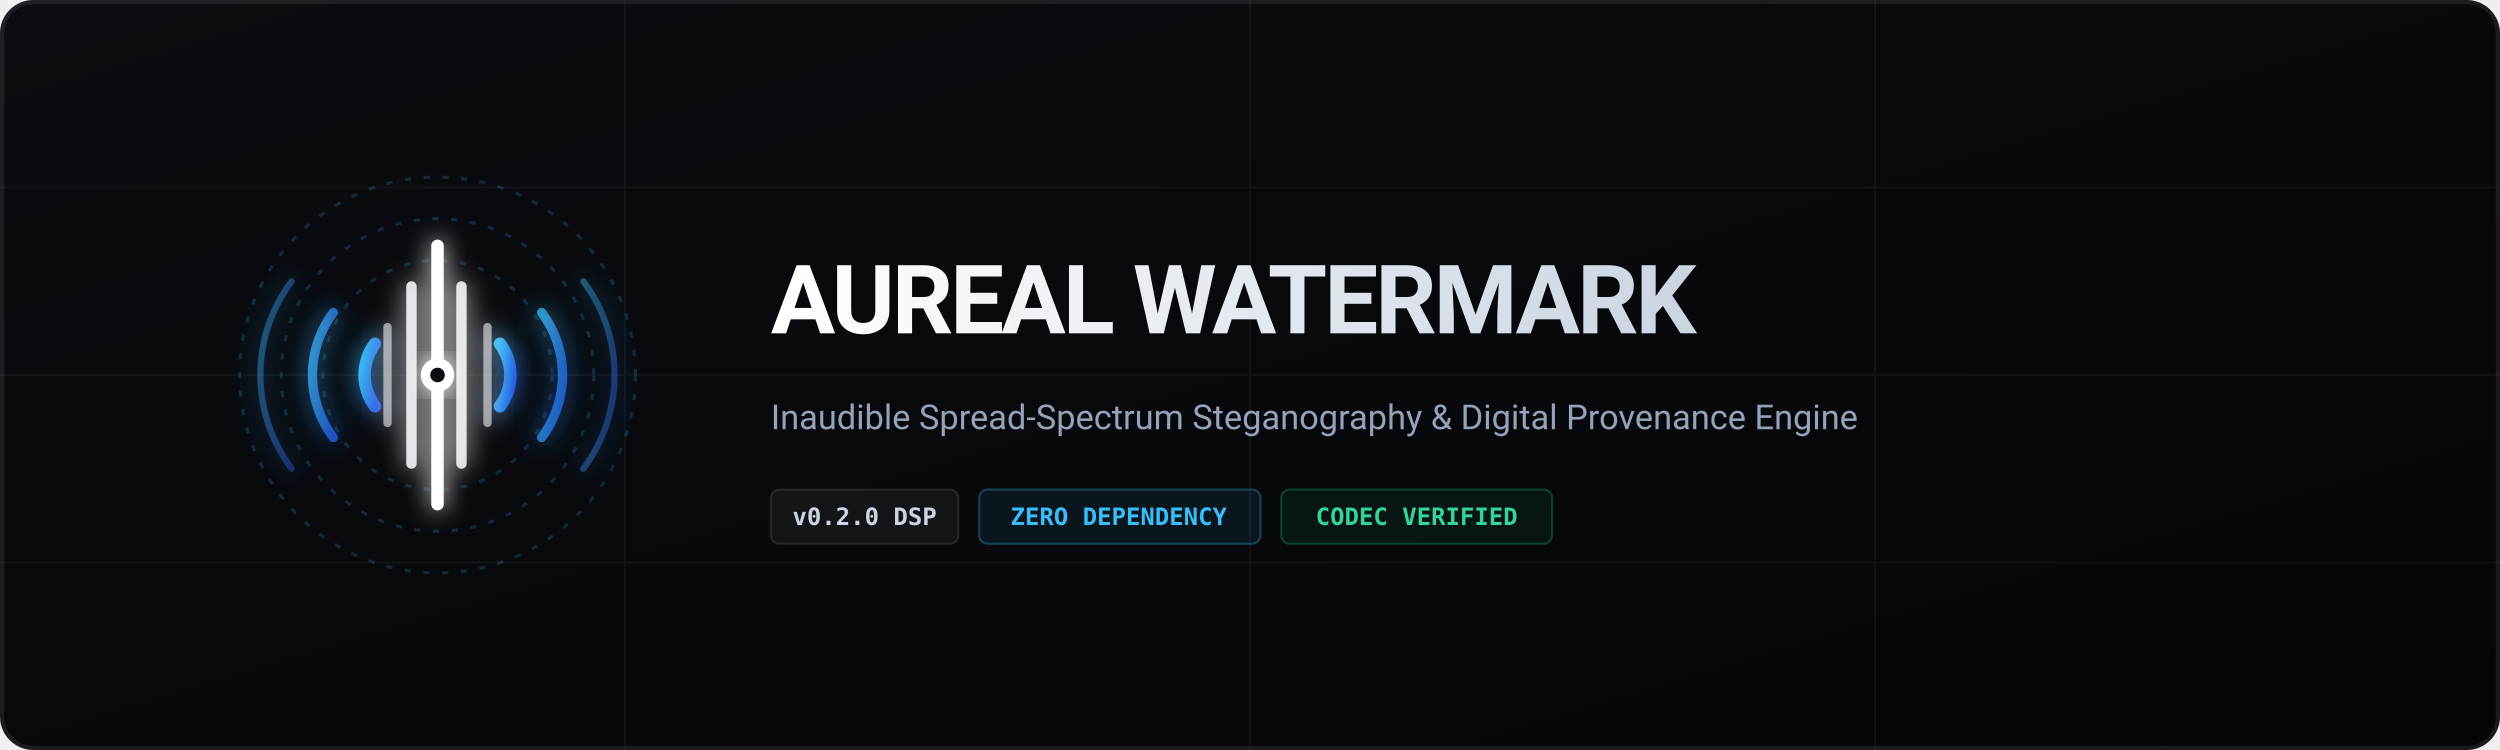
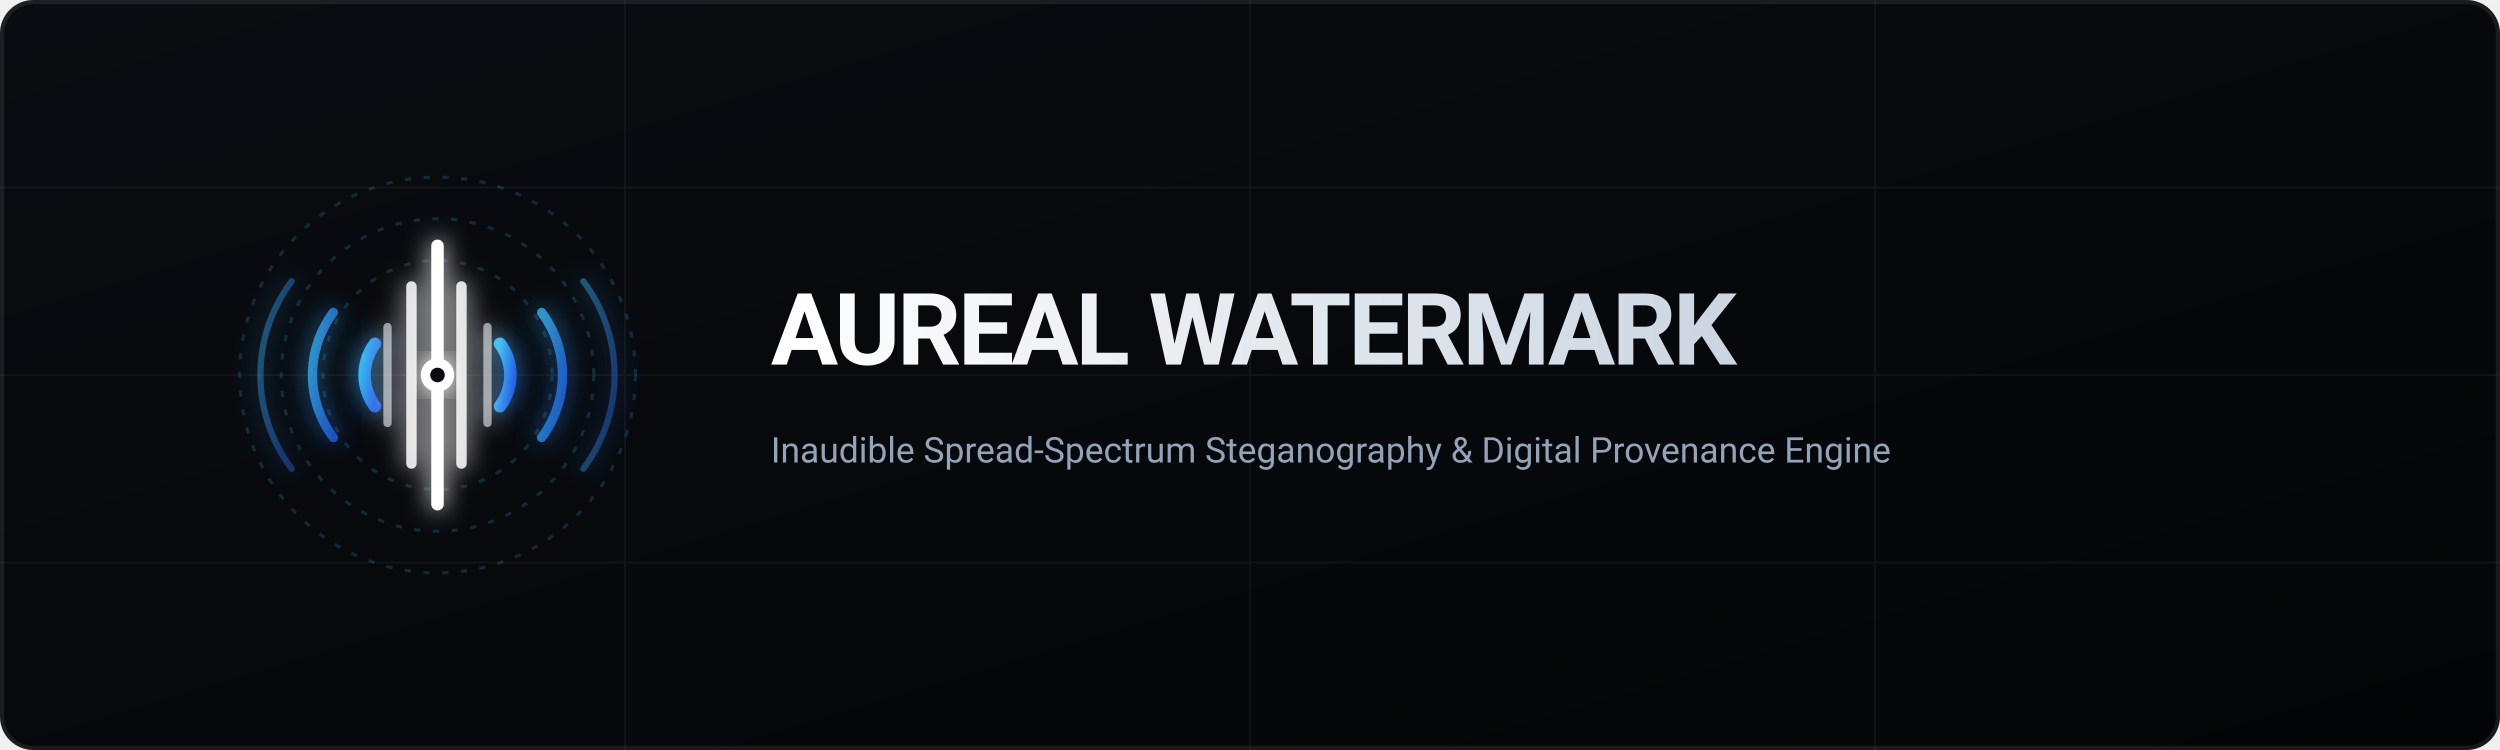
<svg xmlns="http://www.w3.org/2000/svg" viewBox="0 0 1200 360" width="100%" height="100%">
  <defs>
    <linearGradient id="bgGrad" x1="0%" y1="0%" x2="100%" y2="100%">
      <stop offset="0%" stop-color="#0a0c11" />
      <stop offset="100%" stop-color="#040507" />
    </linearGradient>
    <linearGradient id="waveGrad" x1="0%" y1="0%" x2="100%" y2="100%">
      <stop offset="0%" stop-color="#38bdf8" />
      <stop offset="100%" stop-color="#2563eb" />
    </linearGradient>
    <linearGradient id="textGrad" x1="0%" y1="0%" x2="100%" y2="0%">
      <stop offset="0%" stop-color="#ffffff" />
      <stop offset="100%" stop-color="#cbd5e1" />
    </linearGradient>
    <filter id="glow" x="-20%" y="-20%" width="140%" height="140%">
      <feGaussianBlur stdDeviation="6" result="blur" />
      <feComposite in="SourceGraphic" in2="blur" operator="over" />
    </filter>
  </defs>
  <rect width="1200" height="360" rx="16" fill="url(#bgGrad)" />
  <rect width="1198" height="358" x="1" y="1" rx="15" fill="none" stroke="rgba(255, 255, 255, 0.08)" stroke-width="2" />
  <g opacity="0.04" stroke="#ffffff" stroke-width="1">
    <line x1="0" y1="90" x2="1200" y2="90" />
    <line x1="0" y1="180" x2="1200" y2="180" />
    <line x1="0" y1="270" x2="1200" y2="270" />
    <line x1="300" y1="0" x2="300" y2="360" />
    <line x1="600" y1="0" x2="600" y2="360" />
    <line x1="900" y1="0" x2="900" y2="360" />
  </g>
  <g transform="translate(110, 80)">
    <g opacity="0.18" stroke="#38bdf8" stroke-width="1.5" fill="none" stroke-dasharray="3 6">
      <circle cx="100" cy="100" r="95" />
      <circle cx="100" cy="100" r="75" />
      <circle cx="100" cy="100" r="55" />
    </g>
    <g stroke="url(#waveGrad)" fill="none" stroke-linecap="round" filter="url(#glow)">
      <path d="M 30 55 A 75 75 0 0 0 30 145" stroke-width="3" opacity="0.4" />
      <path d="M 50 70 A 50 50 0 0 0 50 130" stroke-width="4.5" opacity="0.75" />
      <path d="M 70 85 A 25 25 0 0 0 70 115" stroke-width="6" opacity="0.95" />
      <path d="M 130 85 A 25 25 0 0 1 130 115" stroke-width="6" opacity="0.95" />
      <path d="M 150 70 A 50 50 0 0 1 150 130" stroke-width="4.5" opacity="0.75" />
      <path d="M 170 55 A 75 75 0 0 1 170 145" stroke-width="3" opacity="0.4" />
    </g>
    <g fill="#ffffff" filter="url(#glow)">
      <rect x="97" y="35" width="6" height="130" rx="3" />
      <rect x="85" y="55" width="5" height="90" rx="2.5" opacity="0.85" />
      <rect x="109" y="55" width="5" height="90" rx="2.5" opacity="0.85" />
      <rect x="74" y="75" width="4" height="50" rx="2" opacity="0.55" />
      <rect x="122" y="75" width="4" height="50" rx="2" opacity="0.55" />
    </g>
    <circle cx="100" cy="100" r="8" fill="#ffffff" filter="url(#glow)" />
    <circle cx="100" cy="100" r="3.5" fill="#0a0c11" />
  </g>
  <g transform="translate(370, 0)">
-     <text x="0" y="160" font-family="-apple-system, BlinkMacSystemFont, 'Segoe UI', Roboto, 'Helvetica Neue', sans-serif" font-size="46" font-weight="700" letter-spacing="-0.03em" fill="url(#textGrad)">
+     <text x="0" y="175" font-family="-apple-system, BlinkMacSystemFont, 'Segoe UI', Roboto, 'Helvetica Neue', sans-serif" font-size="48" font-weight="700" letter-spacing="-0.03em" fill="url(#textGrad)">
      AUREAL WATERMARK
    </text>
-     <text x="0" y="206" font-family="-apple-system, BlinkMacSystemFont, 'Segoe UI', Roboto, sans-serif" font-size="16.5" font-weight="400" fill="#94a3b8">
+     <text x="0" y="222" font-family="-apple-system, BlinkMacSystemFont, 'Segoe UI', Roboto, sans-serif" font-size="17" font-weight="400" fill="#94a3b8">
      Inaudible Spread-Spectrum Steganography &amp; Digital Provenance Engine
    </text>
-     <g transform="translate(0, 235)">
-       <rect width="90" height="26" rx="4" fill="rgba(255,255,255,0.05)" stroke="rgba(255,255,255,0.1)" stroke-width="1" />
-       <text x="45" y="17" font-family="ui-monospace, monospace" font-size="11.5" font-weight="600" fill="#cbd5e1" text-anchor="middle">v0.2.0 DSP</text>
-       <rect x="100" width="135" height="26" rx="4" fill="rgba(56,189,248,0.08)" stroke="rgba(56,189,248,0.3)" stroke-width="1" />
-       <text x="167" y="17" font-family="ui-monospace, monospace" font-size="11.5" font-weight="600" fill="#38bdf8" text-anchor="middle">ZERO DEPENDENCY</text>
-       <rect x="245" width="130" height="26" rx="4" fill="rgba(16,185,129,0.08)" stroke="rgba(16,185,129,0.3)" stroke-width="1" />
-       <text x="310" y="17" font-family="ui-monospace, monospace" font-size="11.5" font-weight="600" fill="#34d399" text-anchor="middle">CODEC VERIFIED</text>
-     </g>
  </g>
</svg>
